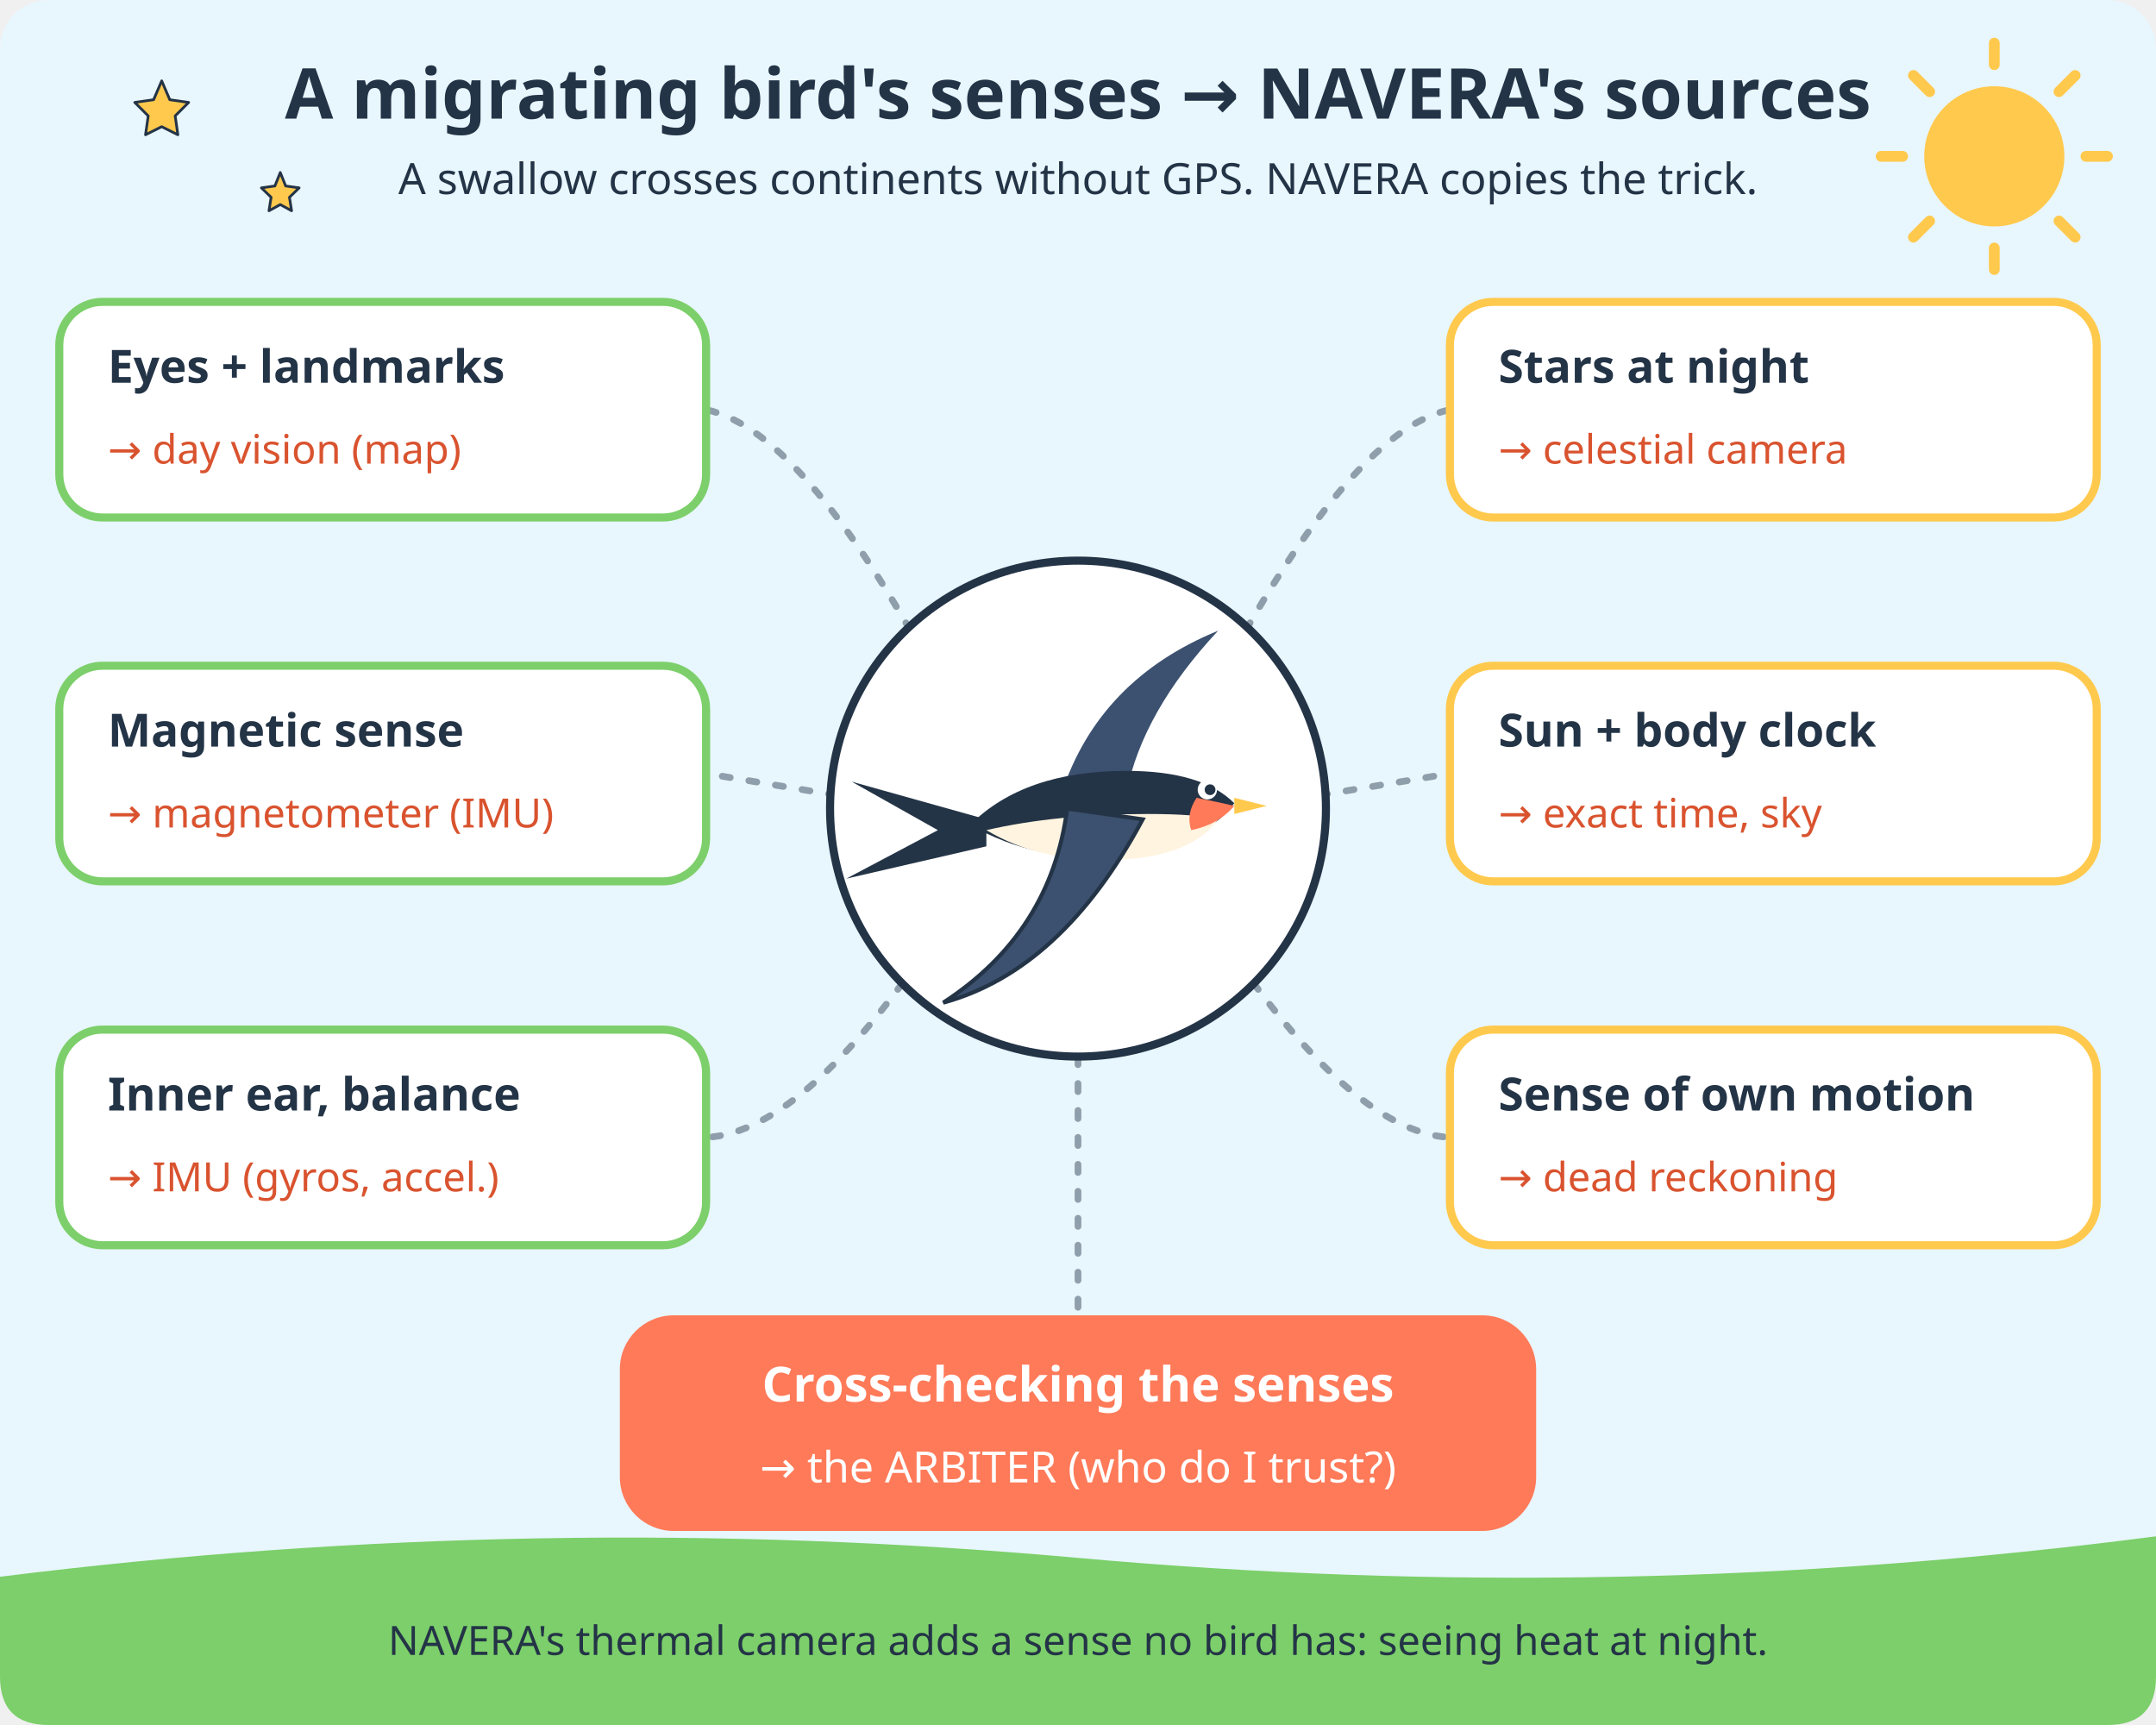
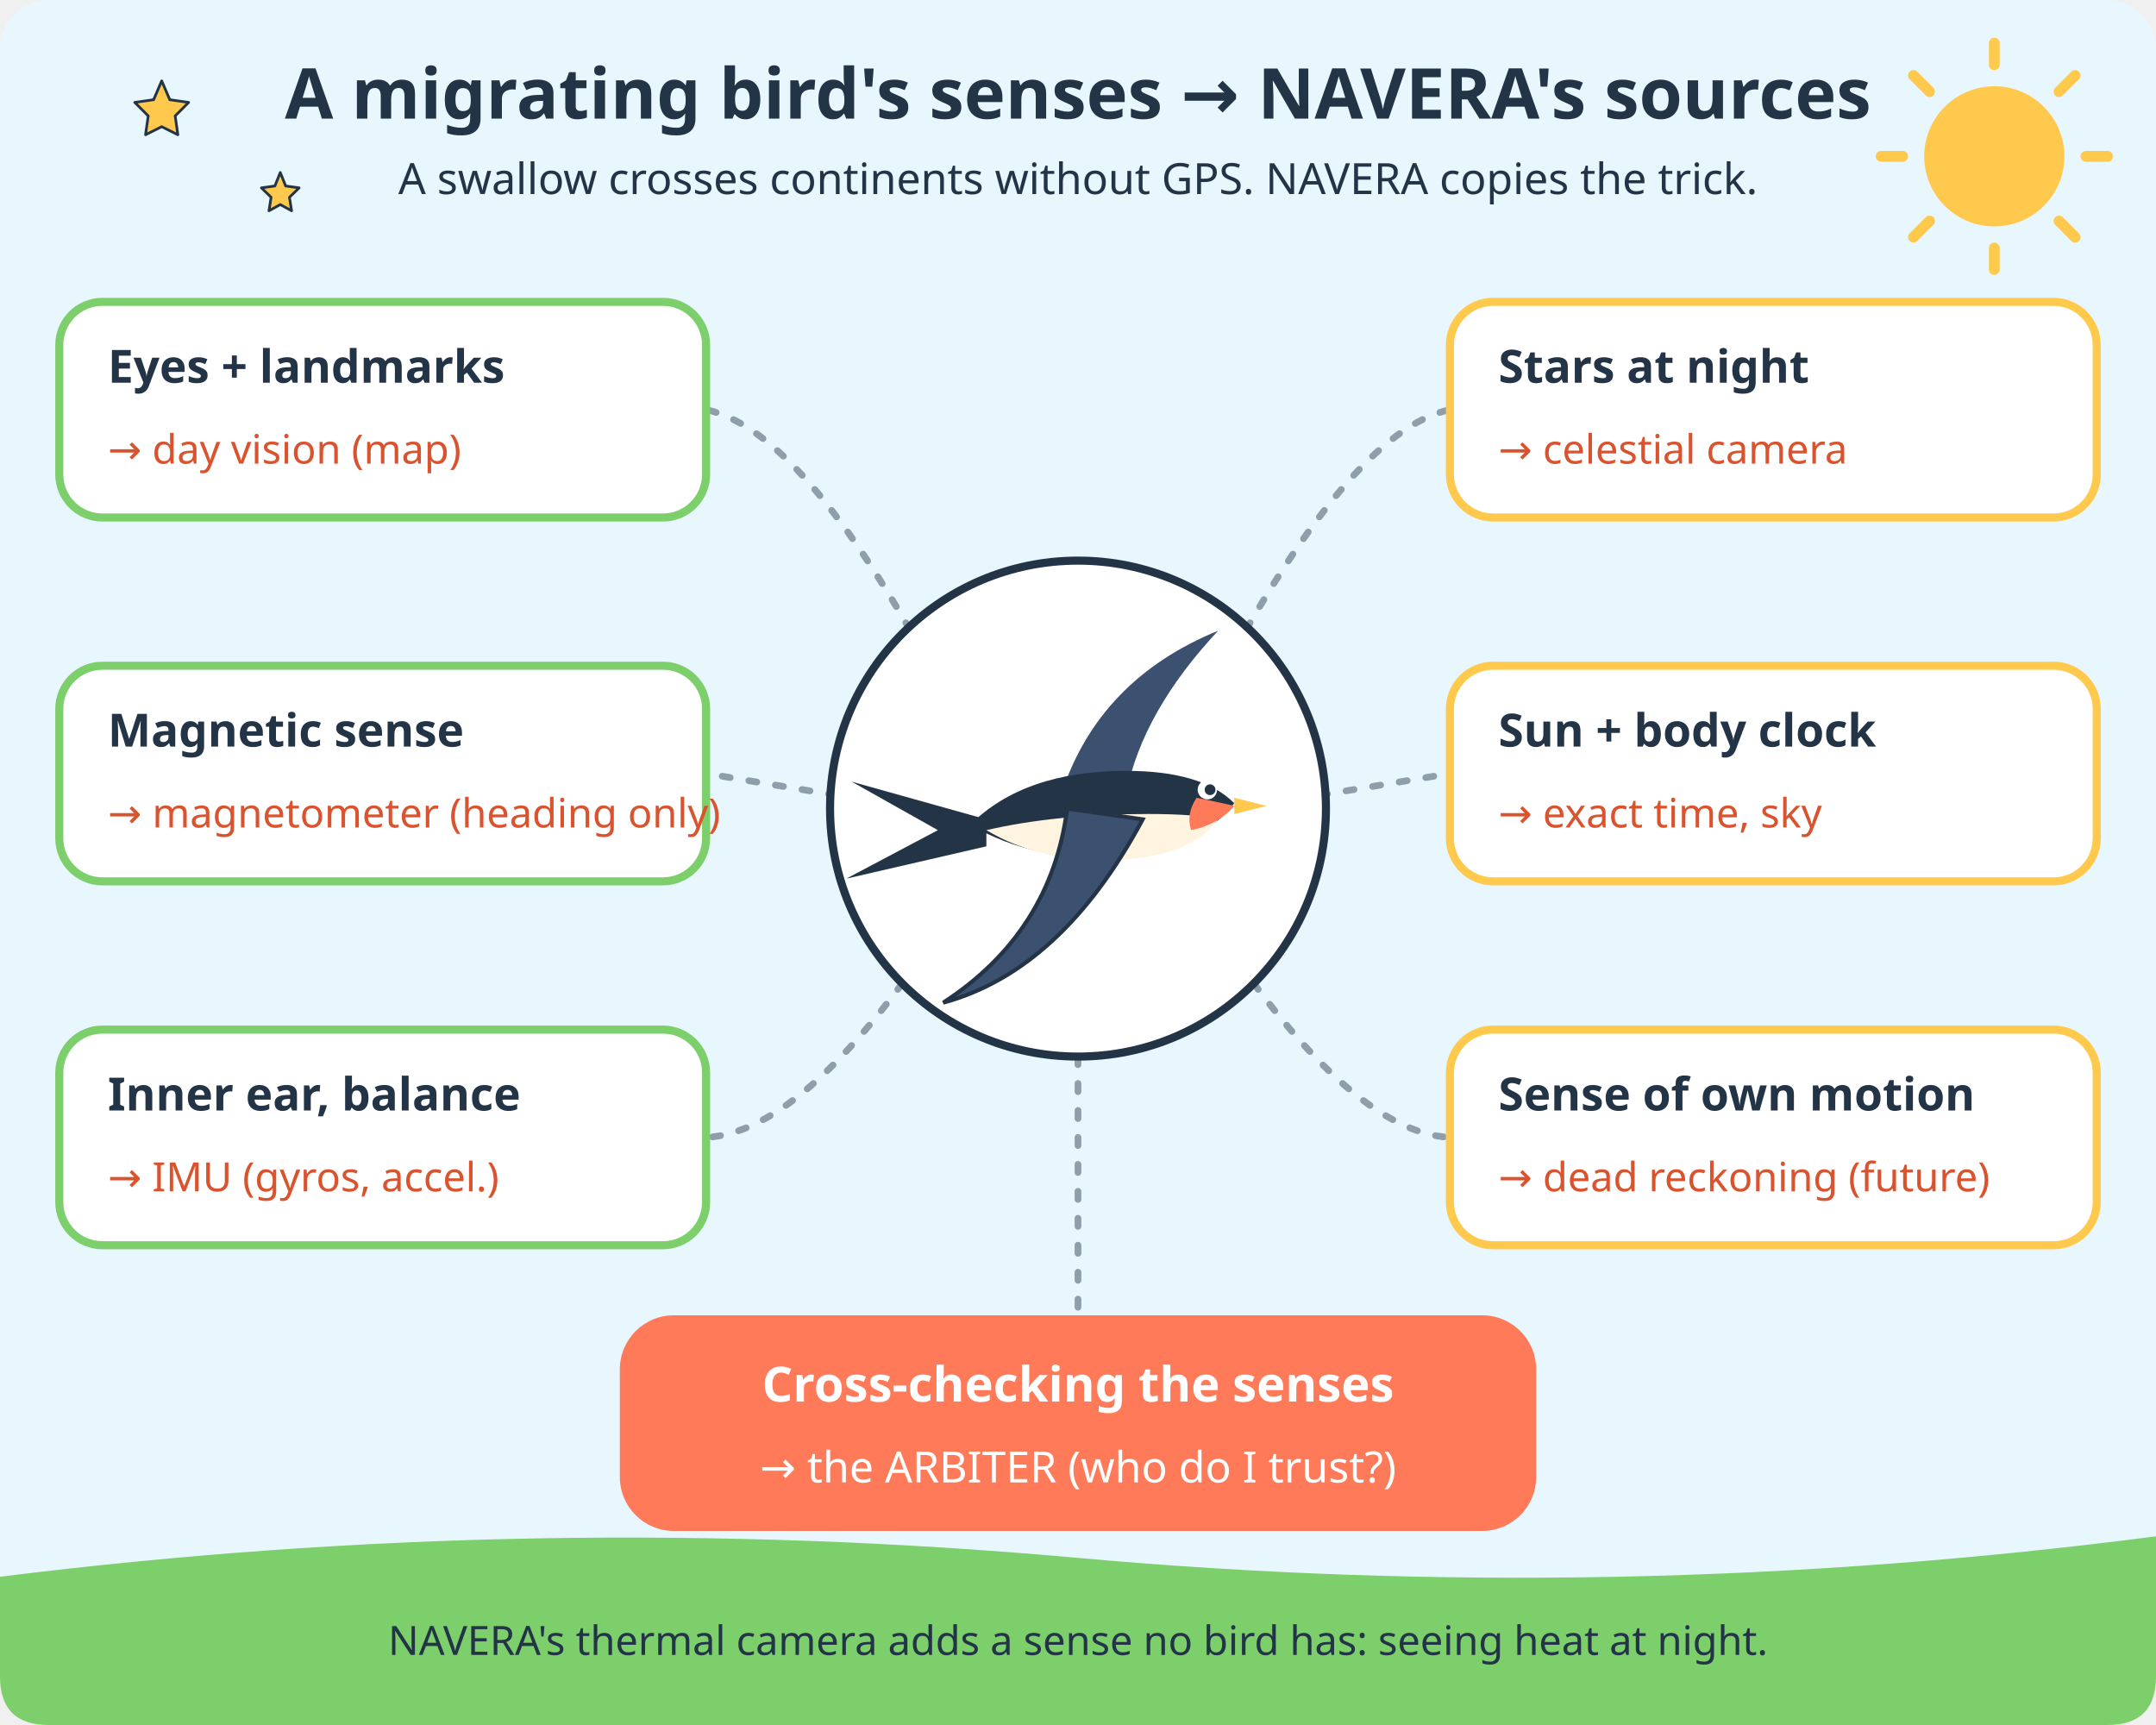
<svg xmlns="http://www.w3.org/2000/svg" viewBox="0 0 800 640" width="800" height="640" font-family="sans-serif">
  <rect width="800" height="640" rx="18" fill="#e8f6fd" />
  <path d="M0 585 Q200 560 400 578 T800 570 L800 622 Q800 640 782 640 L18 640 Q0 640 0 622 Z" fill="#7ccf6a" />
  <circle cx="740" cy="58" r="26" fill="#ffc94d" />
  <g stroke="#ffc94d" stroke-width="4" stroke-linecap="round">
    <line x1="740" y1="16" x2="740" y2="24" />
    <line x1="740" y1="92" x2="740" y2="100" />
    <line x1="698" y1="58" x2="706" y2="58" />
    <line x1="774" y1="58" x2="782" y2="58" />
    <line x1="710" y1="28" x2="716" y2="34" />
    <line x1="764" y1="82" x2="770" y2="88" />
    <line x1="770" y1="28" x2="764" y2="34" />
    <line x1="710" y1="88" x2="716" y2="82" />
  </g>
  <g fill="#ffc94d" stroke="#243447" stroke-width="1" stroke-linejoin="round">
    <path d="M60 30 l3 7 7 1 -5 5 1 7 -6 -3 -6 3 1 -7 -5 -5 7 -1 Z" />
    <path d="M104 64 l2 5 5 .7 -3.6 3.5 .8 5 -4.2 -2.3 -4.2 2.3 .8 -5 -3.6 -3.5 5 -.7 Z" />
  </g>
  <text x="400" y="44" text-anchor="middle" font-size="26" font-weight="bold" fill="#243447">A migrating bird's senses → NAVERA's sources</text>
  <text x="400" y="72" text-anchor="middle" font-size="16" fill="#243447">A swallow crosses continents without GPS. NAVERA copies the trick.</text>
  <g stroke="#243447" stroke-width="2.5" stroke-dasharray="3 7" stroke-linecap="round" fill="none" opacity="0.45">
    <path d="M352 260 Q300 160 262 152" />
    <path d="M340 300 L262 287" />
    <path d="M352 340 Q300 420 262 422" />
    <path d="M448 260 Q500 160 538 152" />
    <path d="M460 300 L538 287" />
    <path d="M448 340 Q500 420 538 422" />
    <path d="M400 372 L400 488" />
  </g>
  <circle cx="400" cy="300" r="92" fill="#ffffff" stroke="#243447" stroke-width="3" />
  <g transform="translate(400 300)">
    <path d="M-6 -6 Q8 -48 52 -66 Q24 -36 18 -6 Z" fill="#3c5170" />
    <path d="M-34 4 L-84 -10 L-52 8 L-86 26 L-34 14 Z" fill="#243447" />
    <path d="M-40 6 Q-20 -14 18 -14 Q46 -14 58 -2 Q46 14 16 18 Q-16 20 -40 6 Z" fill="#243447" />
    <path d="M-34 8 Q-8 2 26 2 Q44 2 52 4 Q42 18 14 19 Q-14 20 -34 8 Z" fill="#fff4e0" />
    <path d="M44 -4 Q54 -2 58 -1 Q52 6 42 8 Q40 2 44 -4 Z" fill="#ff7a59" />
    <path d="M58 -4 L70 -1 L58 2 Z" fill="#ffc94d" />
    <circle cx="48" cy="-7" r="3.6" fill="#ffffff" />
    <circle cx="49" cy="-7" r="2" fill="#243447" />
    <path d="M-4 0 Q-10 46 -50 72 Q-6 60 24 4 Z" fill="#3c5170" stroke="#243447" stroke-width="1.5" />
  </g>
  <text x="400" y="368" text-anchor="middle" font-size="15" font-weight="bold" fill="#243447" />
  <g>
    <rect x="22" y="112" width="240" height="80" rx="16" fill="#ffffff" stroke="#7ccf6a" stroke-width="3" />
    <text x="40" y="142" font-size="17" font-weight="bold" fill="#243447">Eyes + landmarks</text>
    <text x="40" y="172" font-size="15" fill="#d9532f">→ day vision (map)</text>
    <rect x="22" y="247" width="240" height="80" rx="16" fill="#ffffff" stroke="#7ccf6a" stroke-width="3" />
    <text x="40" y="277" font-size="17" font-weight="bold" fill="#243447">Magnetic sense</text>
-     <text x="40" y="307" font-size="15" fill="#d9532f">→ magnetometer (IMU)</text>
+     <text x="40" y="307" font-size="15" fill="#d9532f">→ magnetometer (heading only)</text>
    <rect x="22" y="382" width="240" height="80" rx="16" fill="#ffffff" stroke="#7ccf6a" stroke-width="3" />
    <text x="40" y="412" font-size="17" font-weight="bold" fill="#243447">Inner ear, balance</text>
    <text x="40" y="442" font-size="15" fill="#d9532f">→ IMU (gyros, accel.)</text>
  </g>
  <g>
    <rect x="538" y="112" width="240" height="80" rx="16" fill="#ffffff" stroke="#ffc94d" stroke-width="3" />
    <text x="556" y="142" font-size="17" font-weight="bold" fill="#243447">Stars at night</text>
    <text x="556" y="172" font-size="15" fill="#d9532f">→ celestial camera</text>
    <rect x="538" y="247" width="240" height="80" rx="16" fill="#ffffff" stroke="#ffc94d" stroke-width="3" />
    <text x="556" y="277" font-size="17" font-weight="bold" fill="#243447">Sun + body clock</text>
    <text x="556" y="307" font-size="15" fill="#d9532f">→ exact time, sky</text>
    <rect x="538" y="382" width="240" height="80" rx="16" fill="#ffffff" stroke="#ffc94d" stroke-width="3" />
    <text x="556" y="412" font-size="17" font-weight="bold" fill="#243447">Sense of own motion</text>
-     <text x="556" y="442" font-size="15" fill="#d9532f">→ dead reckoning</text>
+     <text x="556" y="442" font-size="15" fill="#d9532f">→ dead reckoning (future)</text>
  </g>
  <rect x="230" y="488" width="340" height="80" rx="20" fill="#ff7a59" />
  <text x="400" y="520" text-anchor="middle" font-size="18" font-weight="bold" fill="#ffffff">Cross-checking the senses</text>
  <text x="400" y="550" text-anchor="middle" font-size="16" fill="#ffffff">→ the ARBITER (who do I trust?)</text>
  <text x="400" y="614" text-anchor="middle" font-size="15" fill="#243447">NAVERA's thermal camera adds a sense no bird has: seeing heat at night.</text>
</svg>
